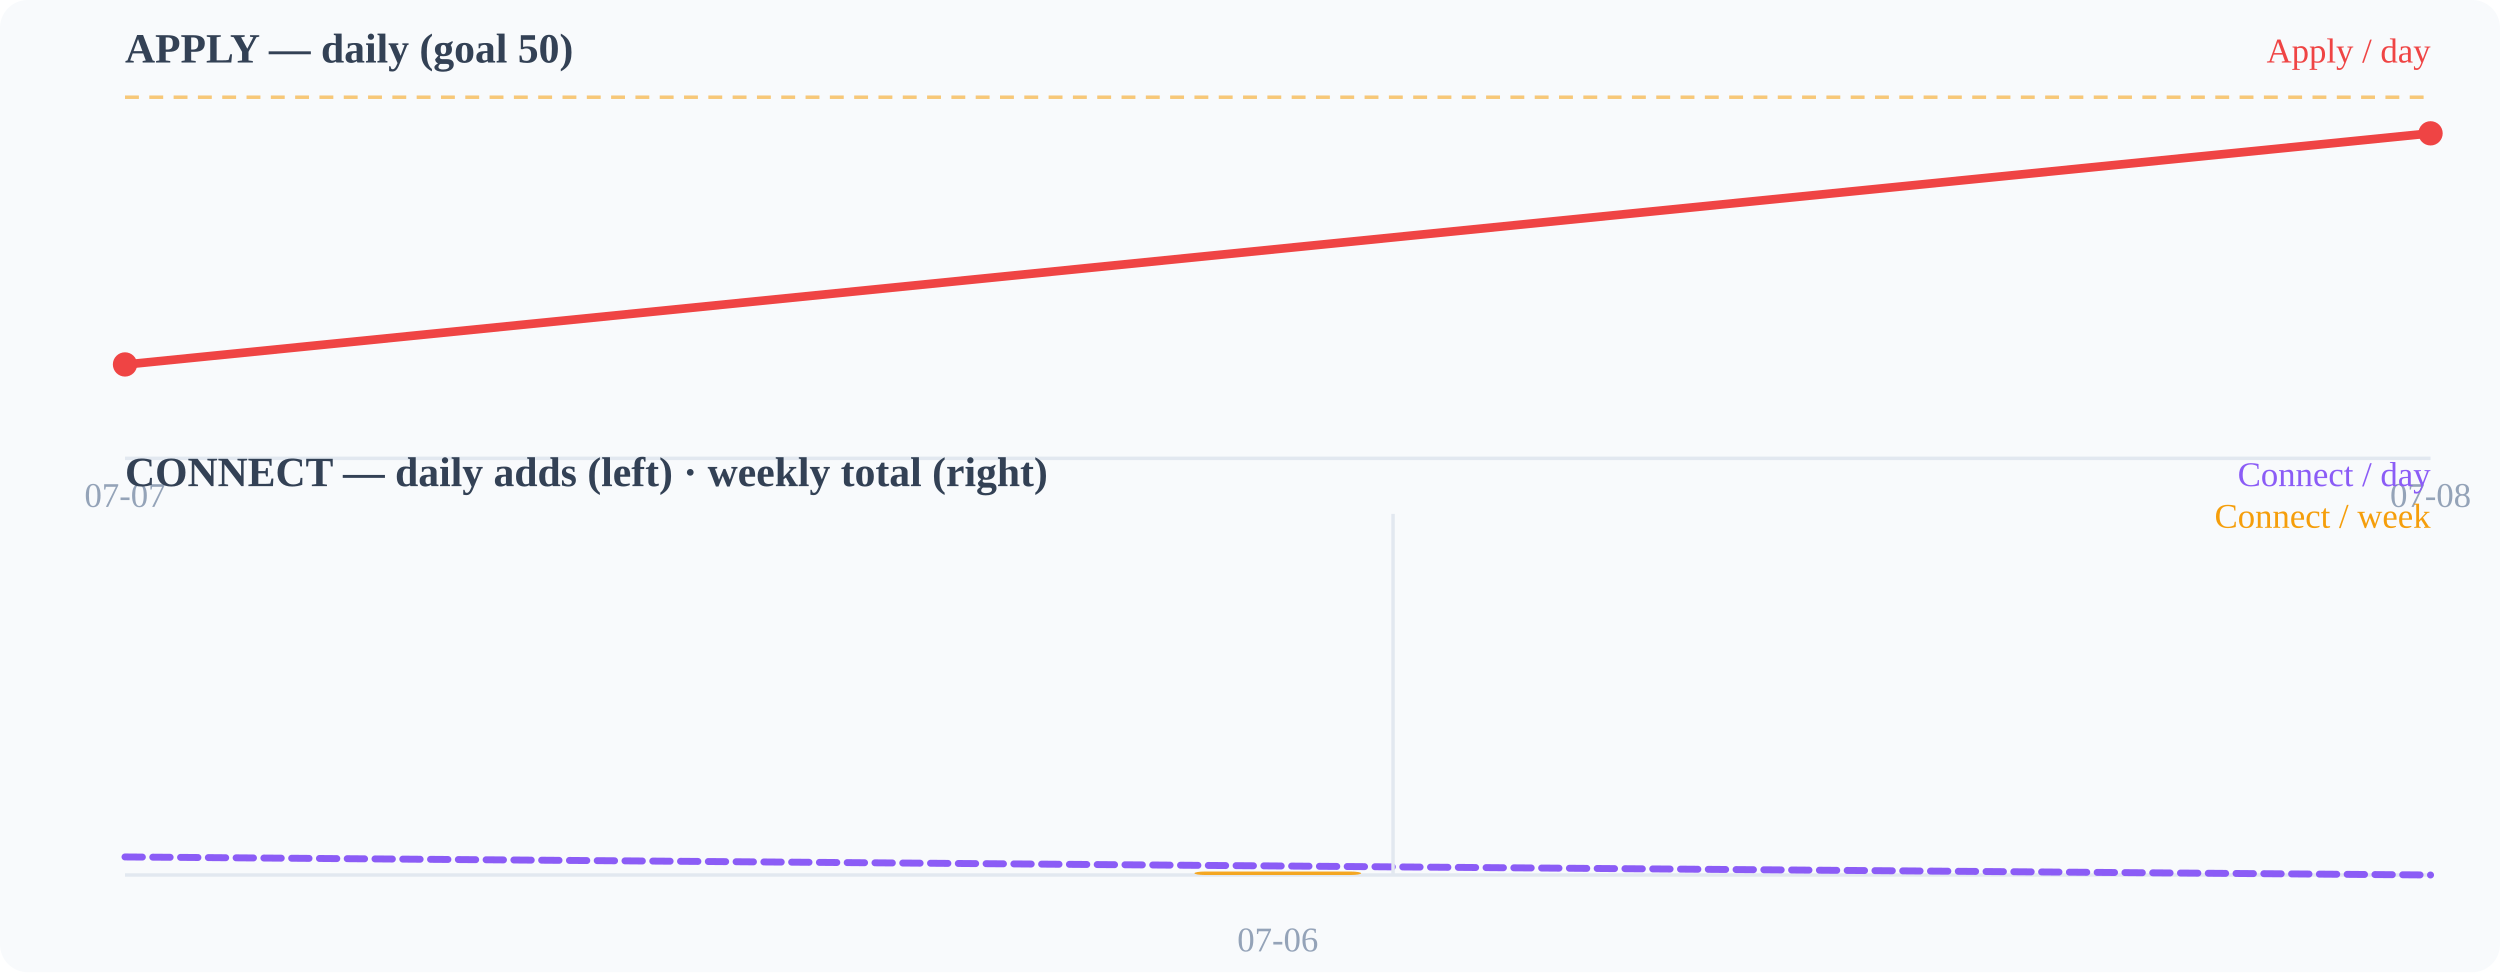
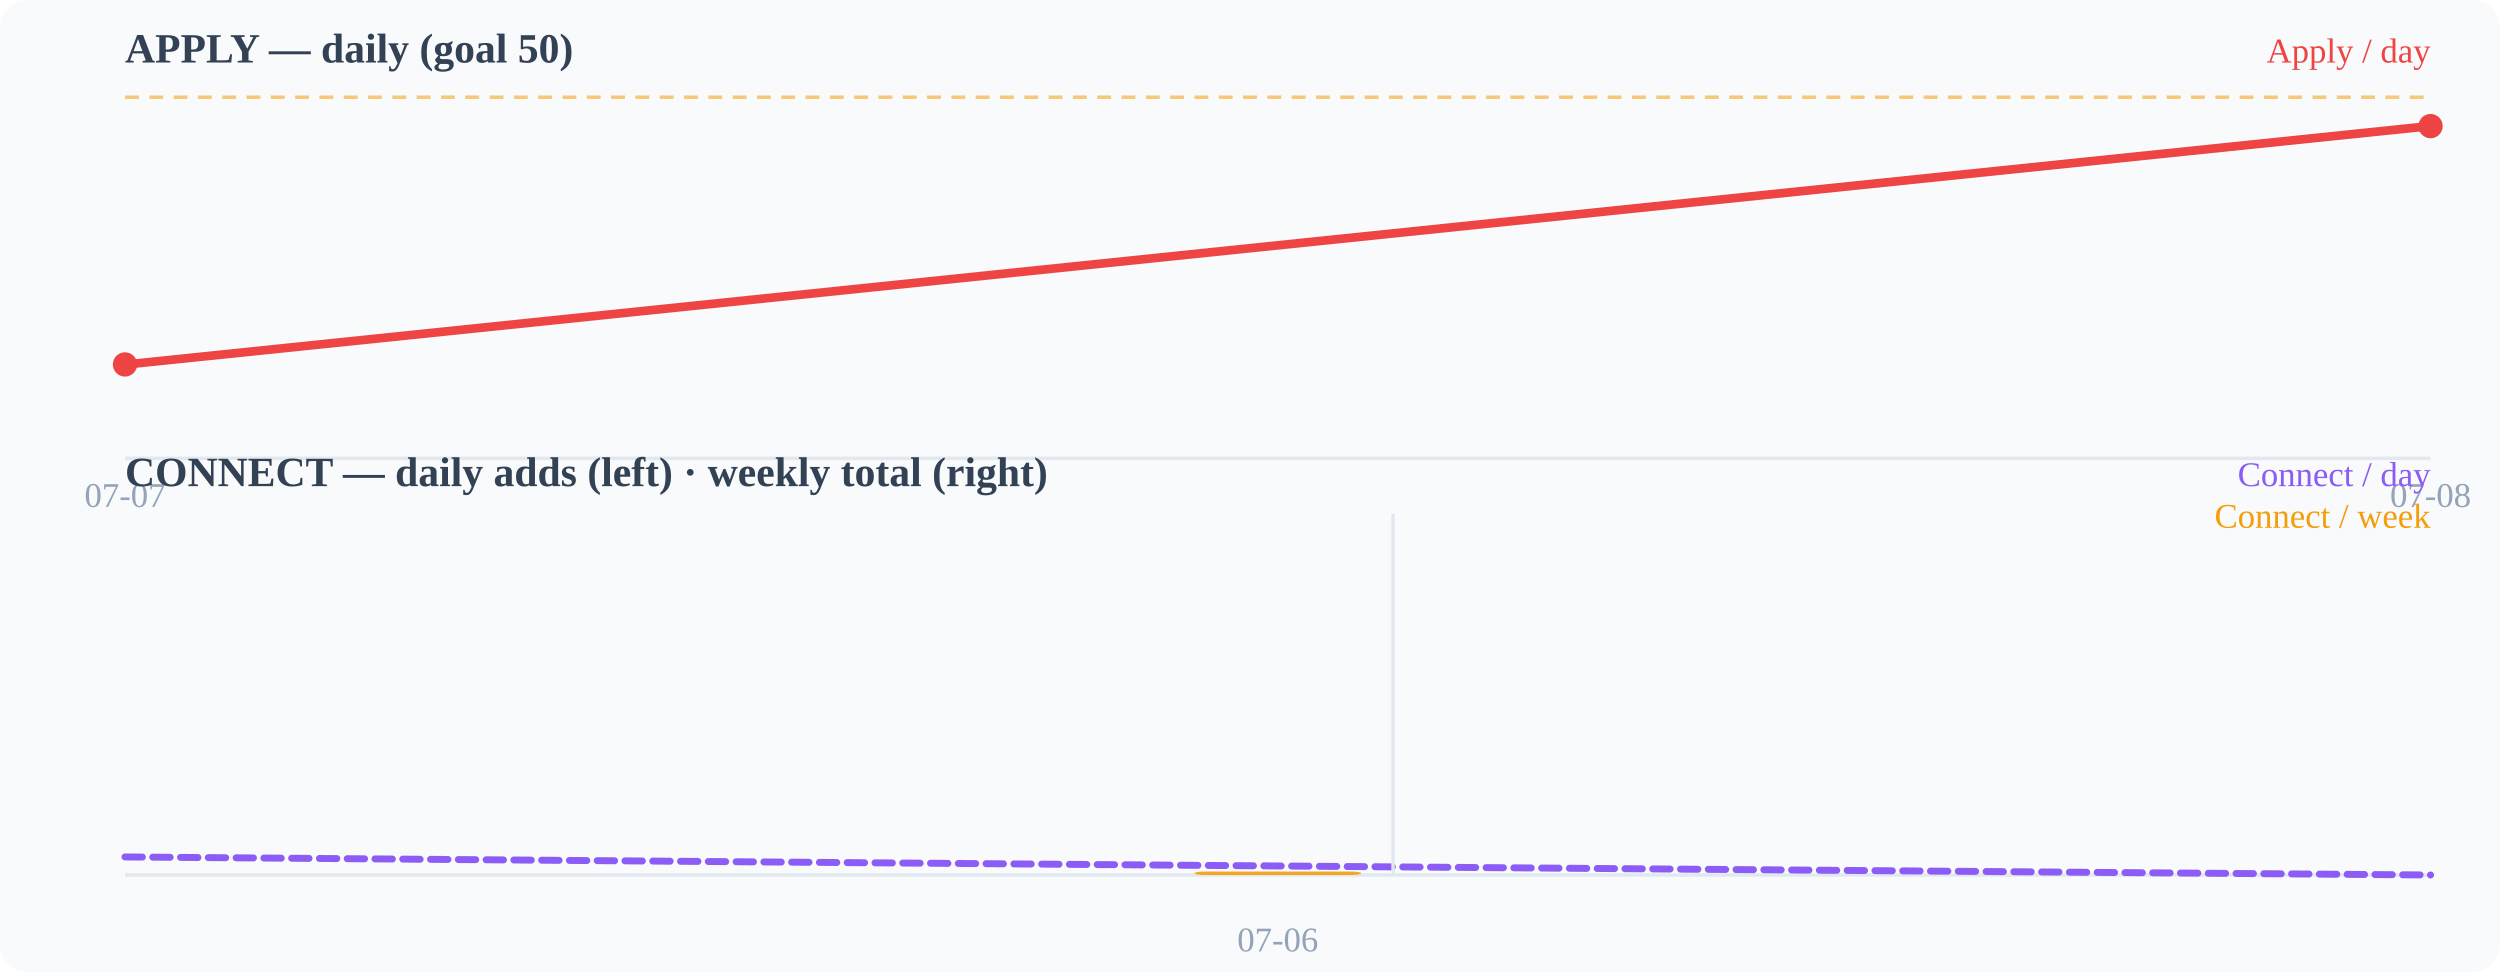
<svg xmlns="http://www.w3.org/2000/svg" width="720" height="280" viewBox="0 0 720 280">
  <rect width="720" height="280" fill="#f8fafc" rx="8" />
  <text x="36" y="18" font-size="12" font-weight="600" fill="#334155">APPLY — daily (goal 50)</text>
  <line x1="36" y1="132" x2="700" y2="132" stroke="#e2e8f0" stroke-width="1" />
  <line x1="36" y1="28.0" x2="700" y2="28.0" stroke="#f59e0b" stroke-width="1" stroke-dasharray="4 3" opacity="0.55" />
-   <polyline points="36.0,105.0 700.0,38.4" fill="none" stroke="#ef4444" stroke-width="2.5" stroke-linecap="round" stroke-linejoin="round" />
+   <polyline points="36.0,105.0 700.0,36.3" fill="none" stroke="#ef4444" stroke-width="2.5" stroke-linecap="round" stroke-linejoin="round" />
  <circle cx="36" cy="104.96" r="3.5" fill="#ef4444" />
-   <circle cx="700" cy="38.4" r="3.5" fill="#ef4444" />
+   <circle cx="700" cy="36.32" r="3.5" fill="#ef4444" />
  <text x="36" y="146" font-size="10" fill="#94a3b8" text-anchor="middle">07-07</text>
  <text x="700" y="146" font-size="10" fill="#94a3b8" text-anchor="middle">07-08</text>
  <text x="36" y="140" font-size="12" font-weight="600" fill="#334155">CONNECT — daily adds (left) · weekly total (right)</text>
  <line x1="36" y1="252" x2="700" y2="252" stroke="#e2e8f0" stroke-width="1" />
  <polyline points="36.0,246.8 700.0,252.0" fill="none" stroke="#8b5cf6" stroke-width="2" stroke-linecap="round" stroke-linejoin="round" stroke-dasharray="5 3" />
  <rect x="344.0" y="251.0" width="48" height="1.0" rx="3" fill="#f59e0b" opacity="0.9" />
  <line x1="401.2" y1="148" x2="401.2" y2="252" stroke="#e2e8f0" stroke-width="1" />
  <text x="368" y="274" font-size="10" fill="#94a3b8" text-anchor="middle">07-06</text>
  <text x="700" y="18" font-size="10" fill="#ef4444" text-anchor="end">Apply / day</text>
  <text x="700" y="140" font-size="10" fill="#8b5cf6" text-anchor="end">Connect / day</text>
  <text x="700" y="152" font-size="10" fill="#f59e0b" text-anchor="end">Connect / week</text>
</svg>
